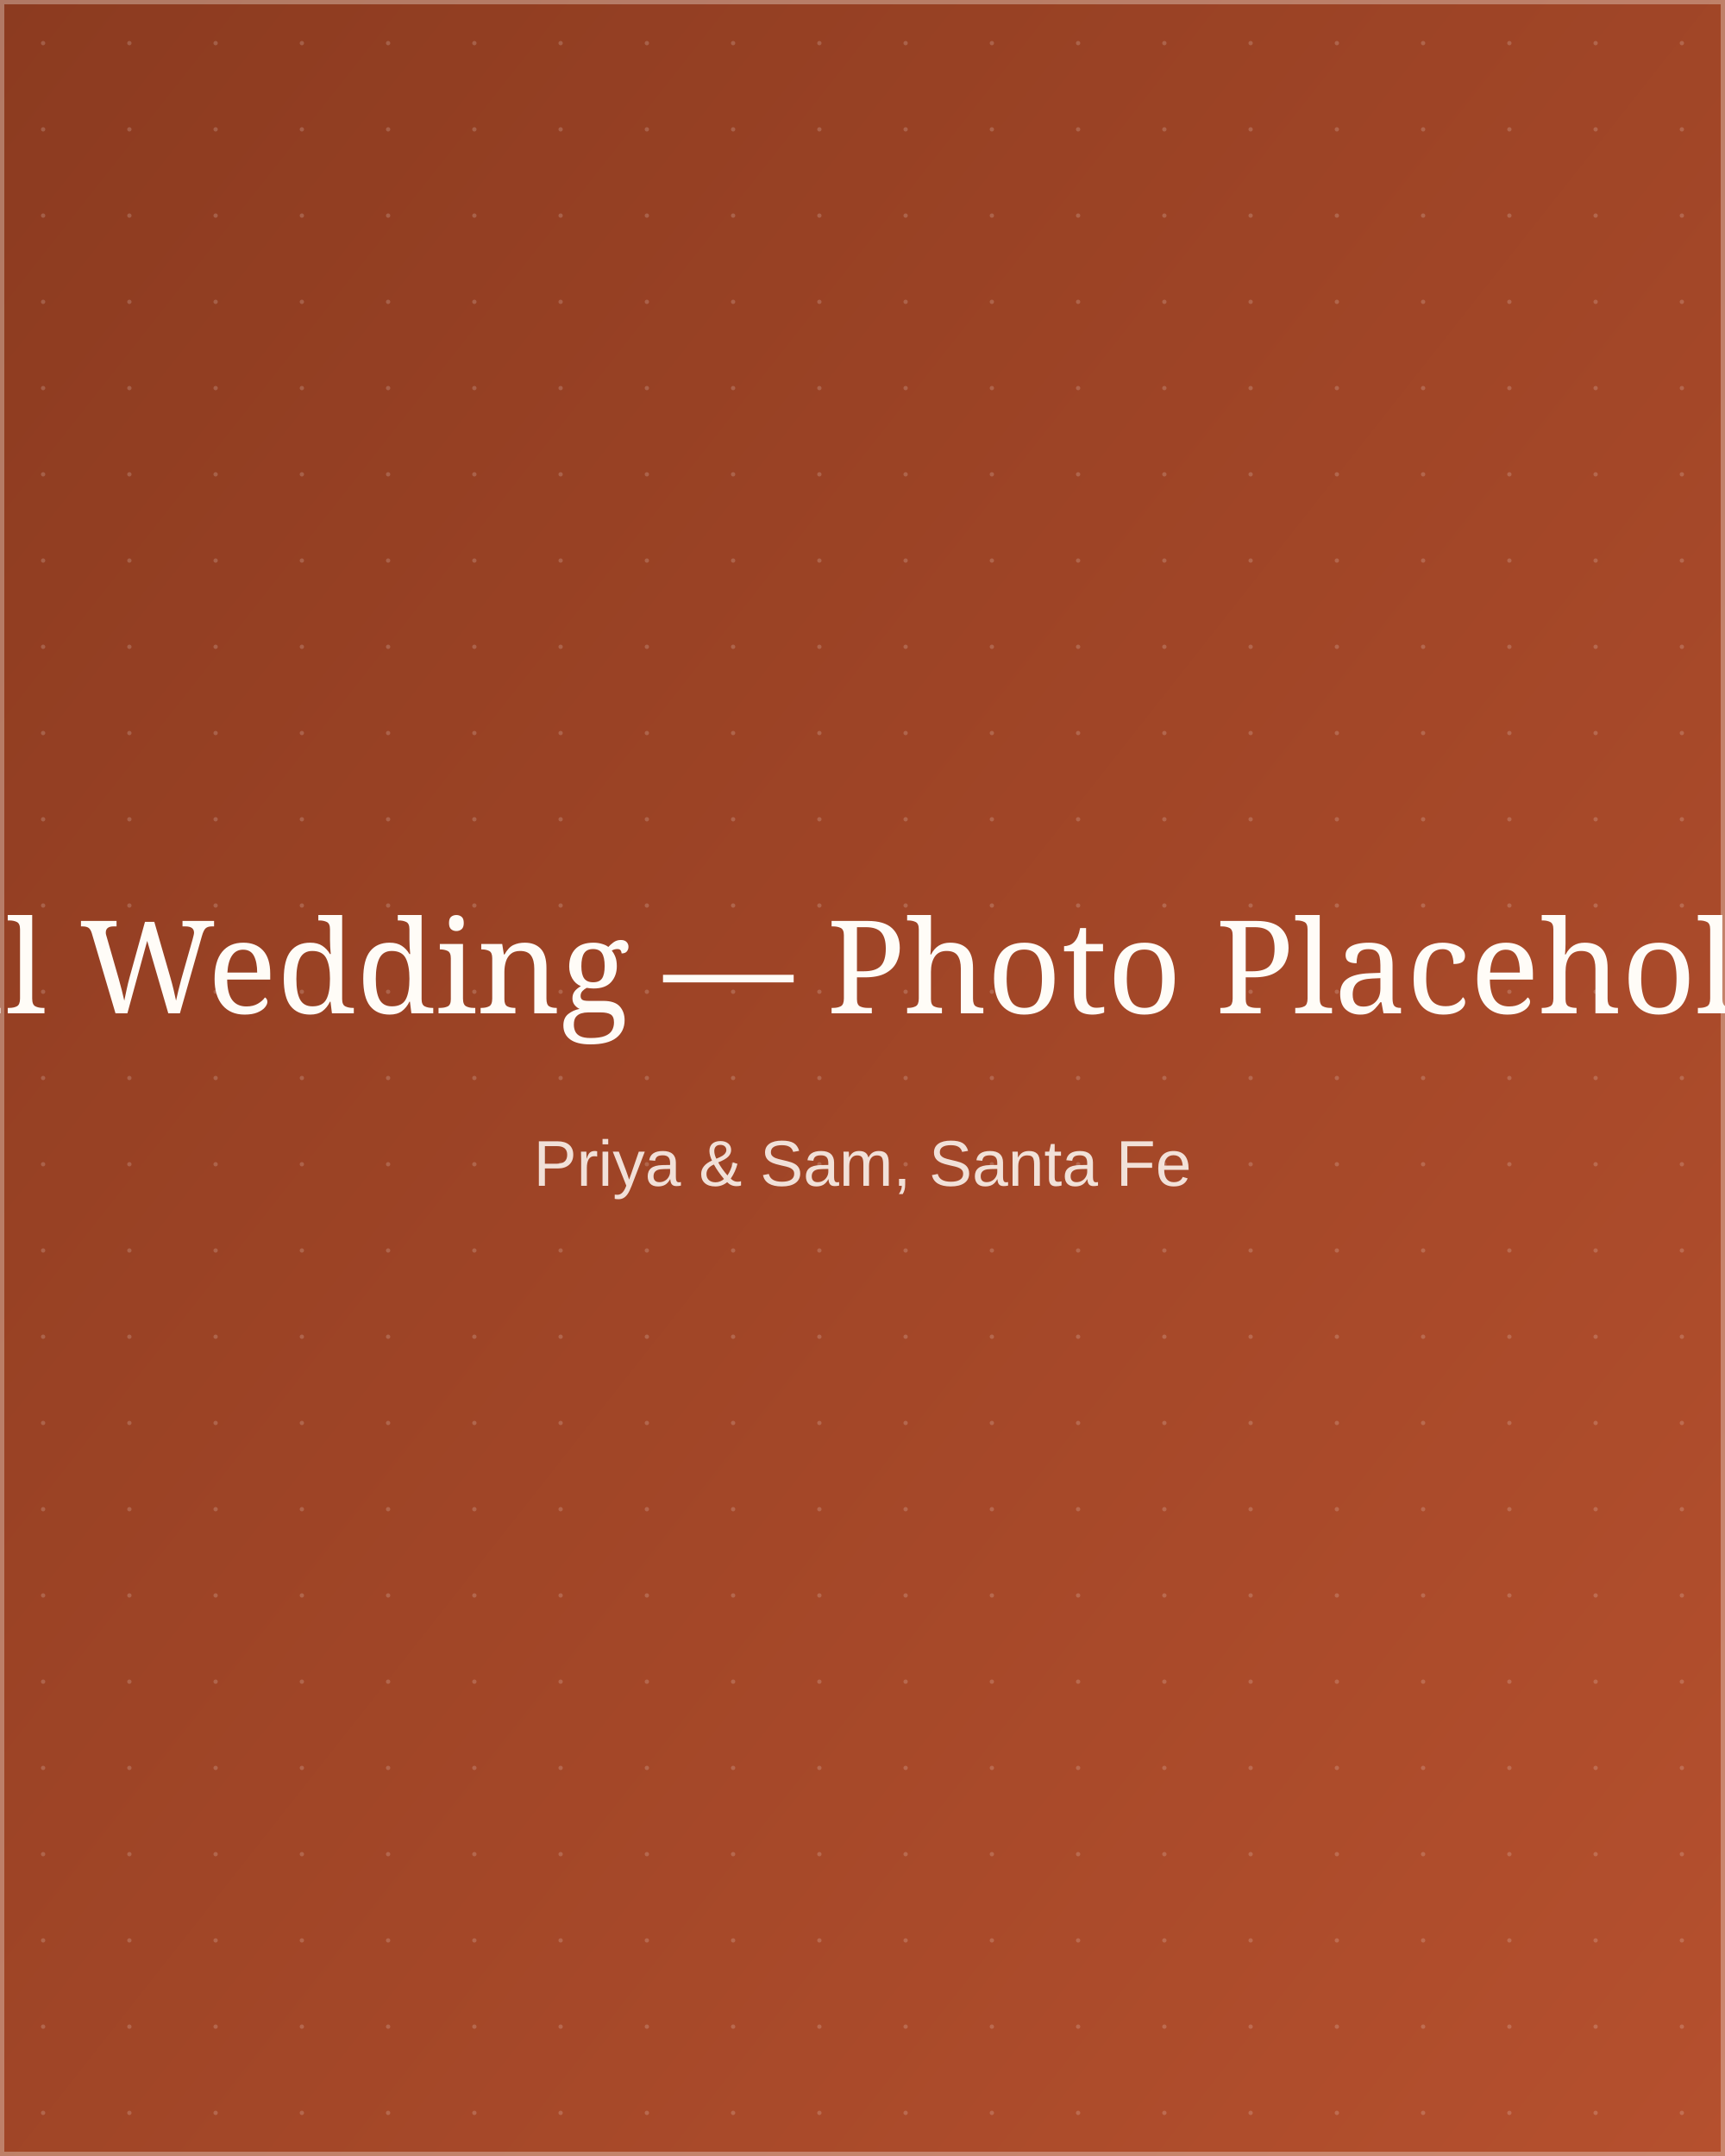
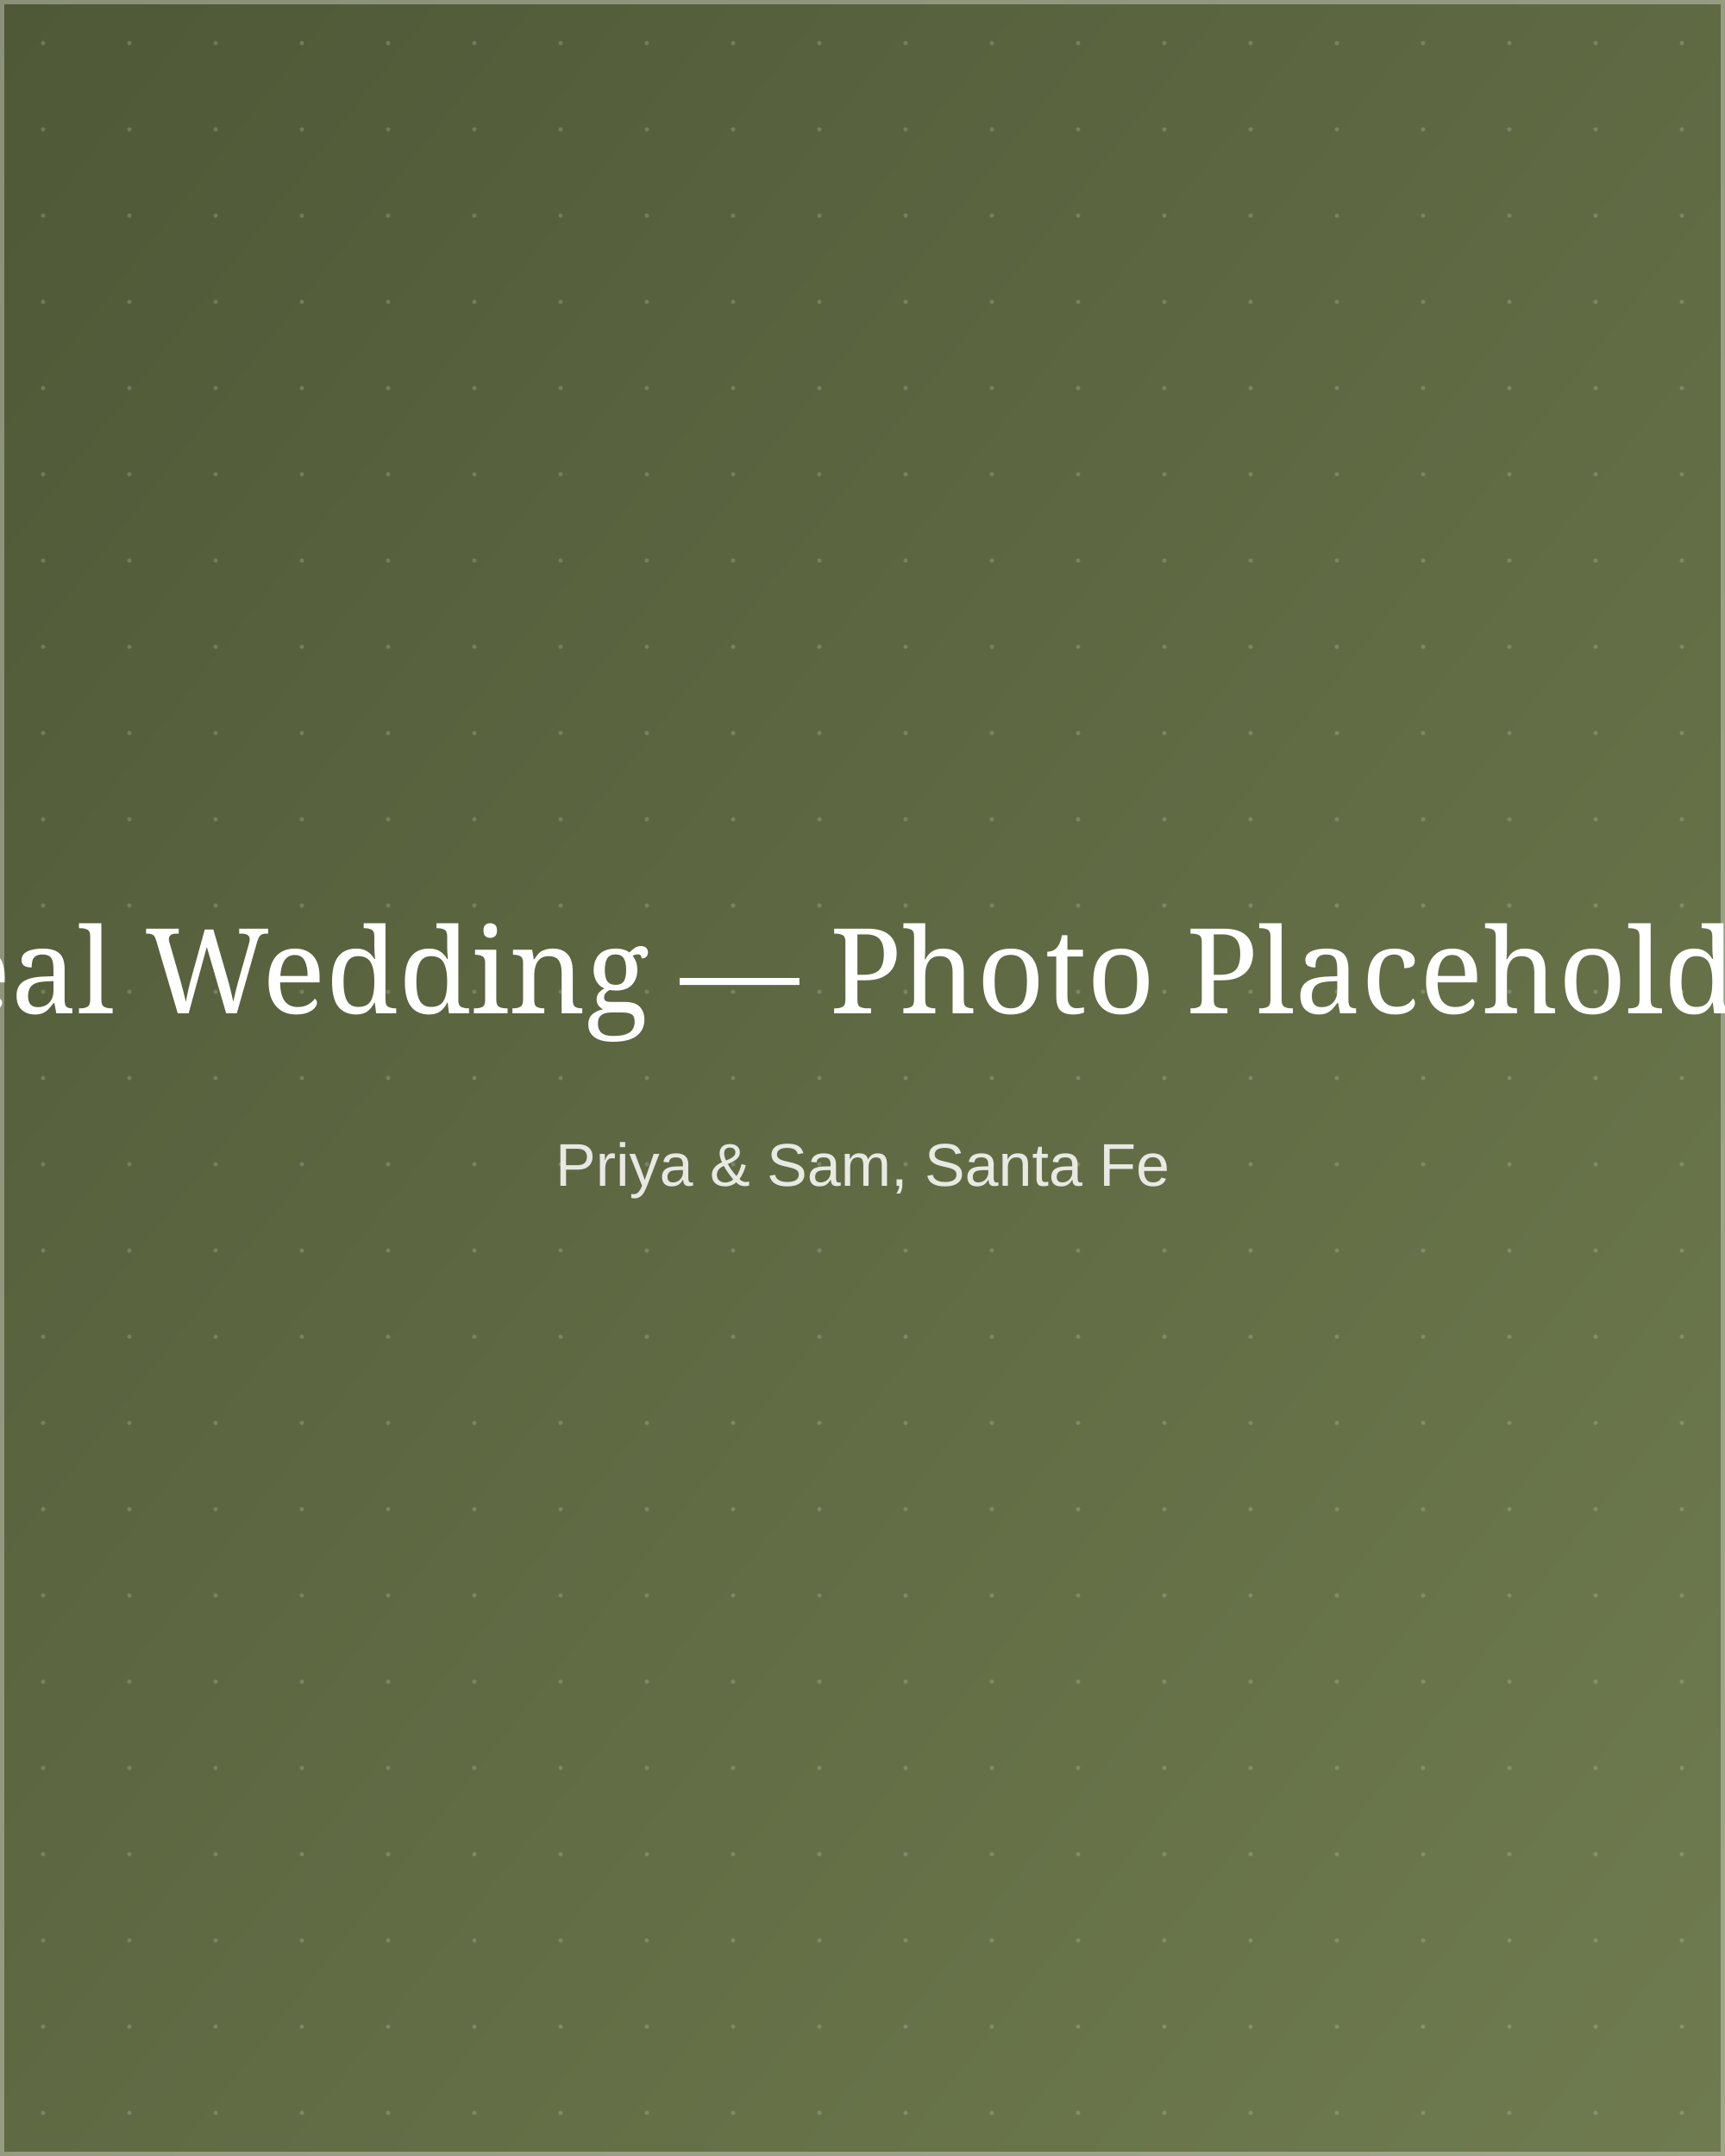
<svg xmlns="http://www.w3.org/2000/svg" width="800" height="1000" viewBox="0 0 800 1000">
  <defs>
    <linearGradient id="g" x1="0" y1="0" x2="1" y2="1">
-       <stop offset="0" stop-color="#8C3B20" />
-       <stop offset="1" stop-color="#B5502E" />
+       <stop offset="0" stop-color="#4F5837" />
+       <stop offset="1" stop-color="#6F7B4F" />
    </linearGradient>
    <pattern id="p" width="40" height="40" patternUnits="userSpaceOnUse">
      <rect width="40" height="40" fill="none" />
-       <circle cx="20" cy="20" r="1" fill="#FFFCF7" opacity="0.18" />
+       <circle cx="20" cy="20" r="1" fill="#FFFFFF" opacity="0.18" />
    </pattern>
  </defs>
  <rect width="800" height="1000" fill="url(#g)" />
  <rect width="800" height="1000" fill="url(#p)" />
-   <rect x="1" y="1" width="798" height="998" fill="none" stroke="#F6EFE4" stroke-opacity="0.35" stroke-width="2" />
-   <text x="50%" y="47%" text-anchor="middle" font-family="Georgia, serif" font-size="60" fill="#FFFCF7">Real Wedding — Photo Placeholder</text>
-   <text x="50%" y="55%" text-anchor="middle" font-family="Arial, sans-serif" font-size="30" fill="#FFFCF7" opacity="0.85">Priya &amp; Sam, Santa Fe</text>
+   <rect x="1" y="1" width="798" height="998" fill="none" stroke="#FAF9F4" stroke-opacity="0.35" stroke-width="2" />
+   <text x="50%" y="47%" text-anchor="middle" font-family="Georgia, serif" font-size="55" fill="#FFFFFF">Real Wedding — Photo Placeholder</text>
+   <text x="50%" y="55%" text-anchor="middle" font-family="Arial, sans-serif" font-size="28" fill="#FFFFFF" opacity="0.85">Priya &amp; Sam, Santa Fe</text>
</svg>
